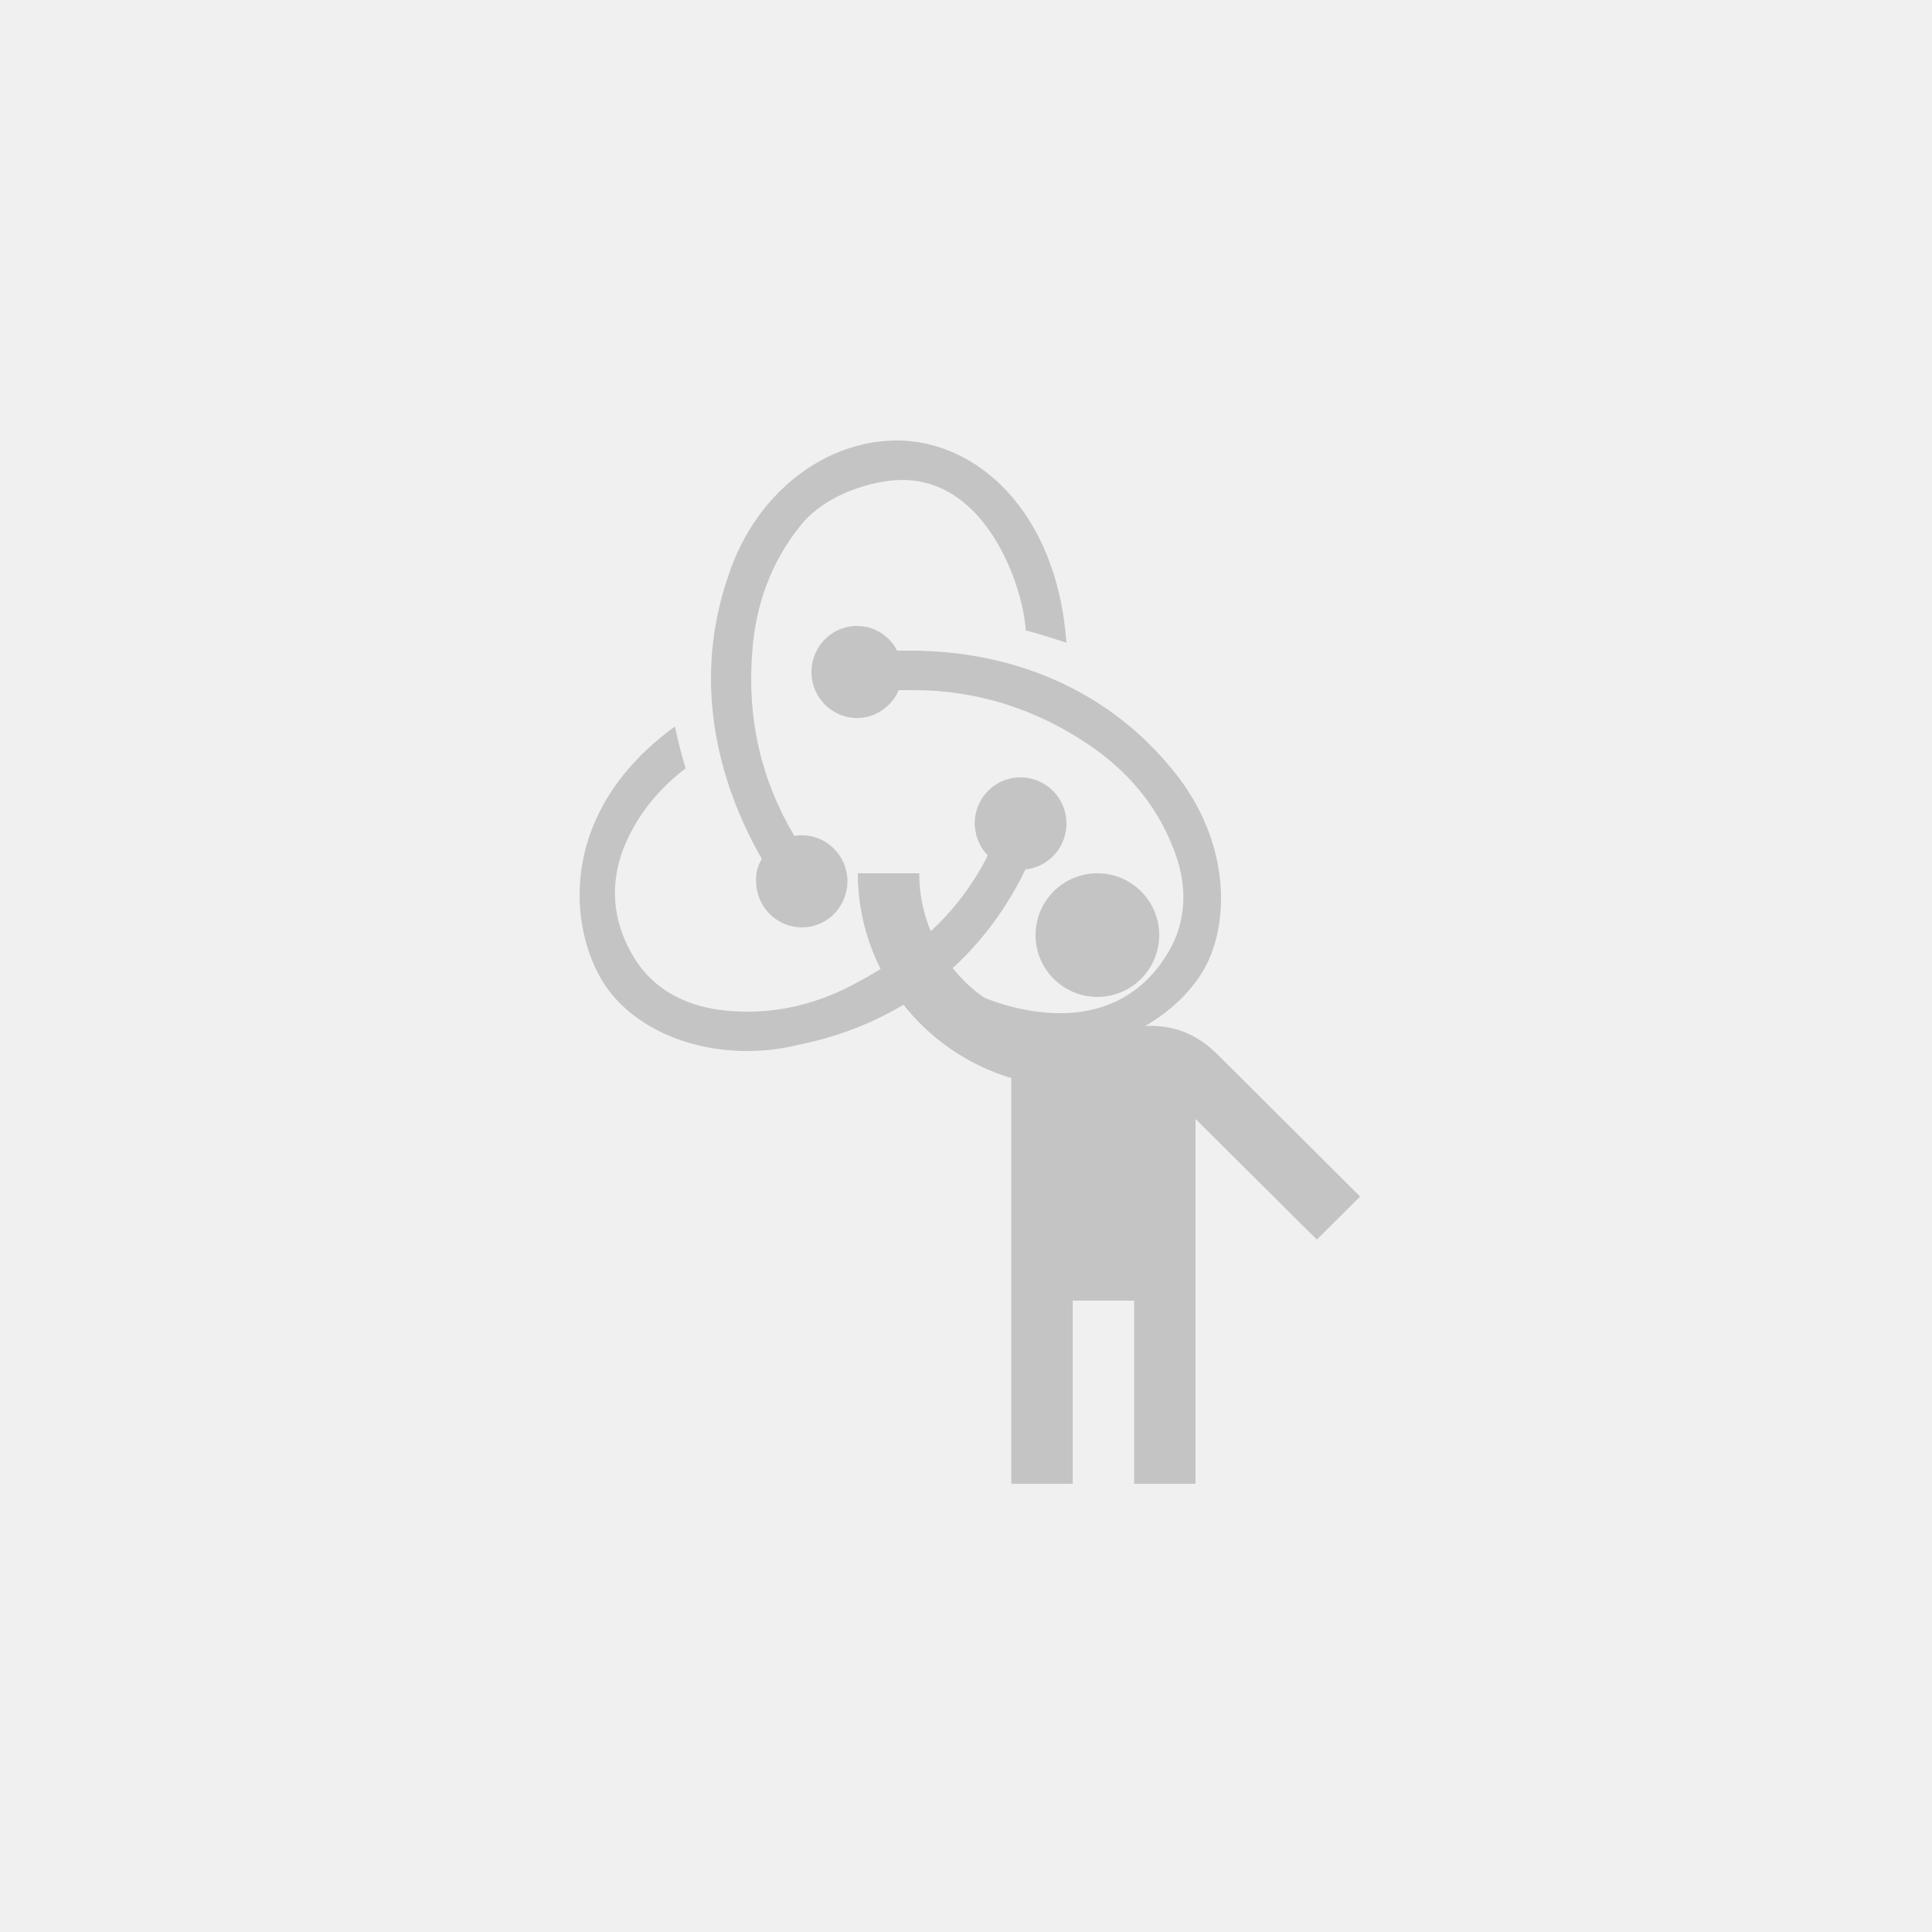
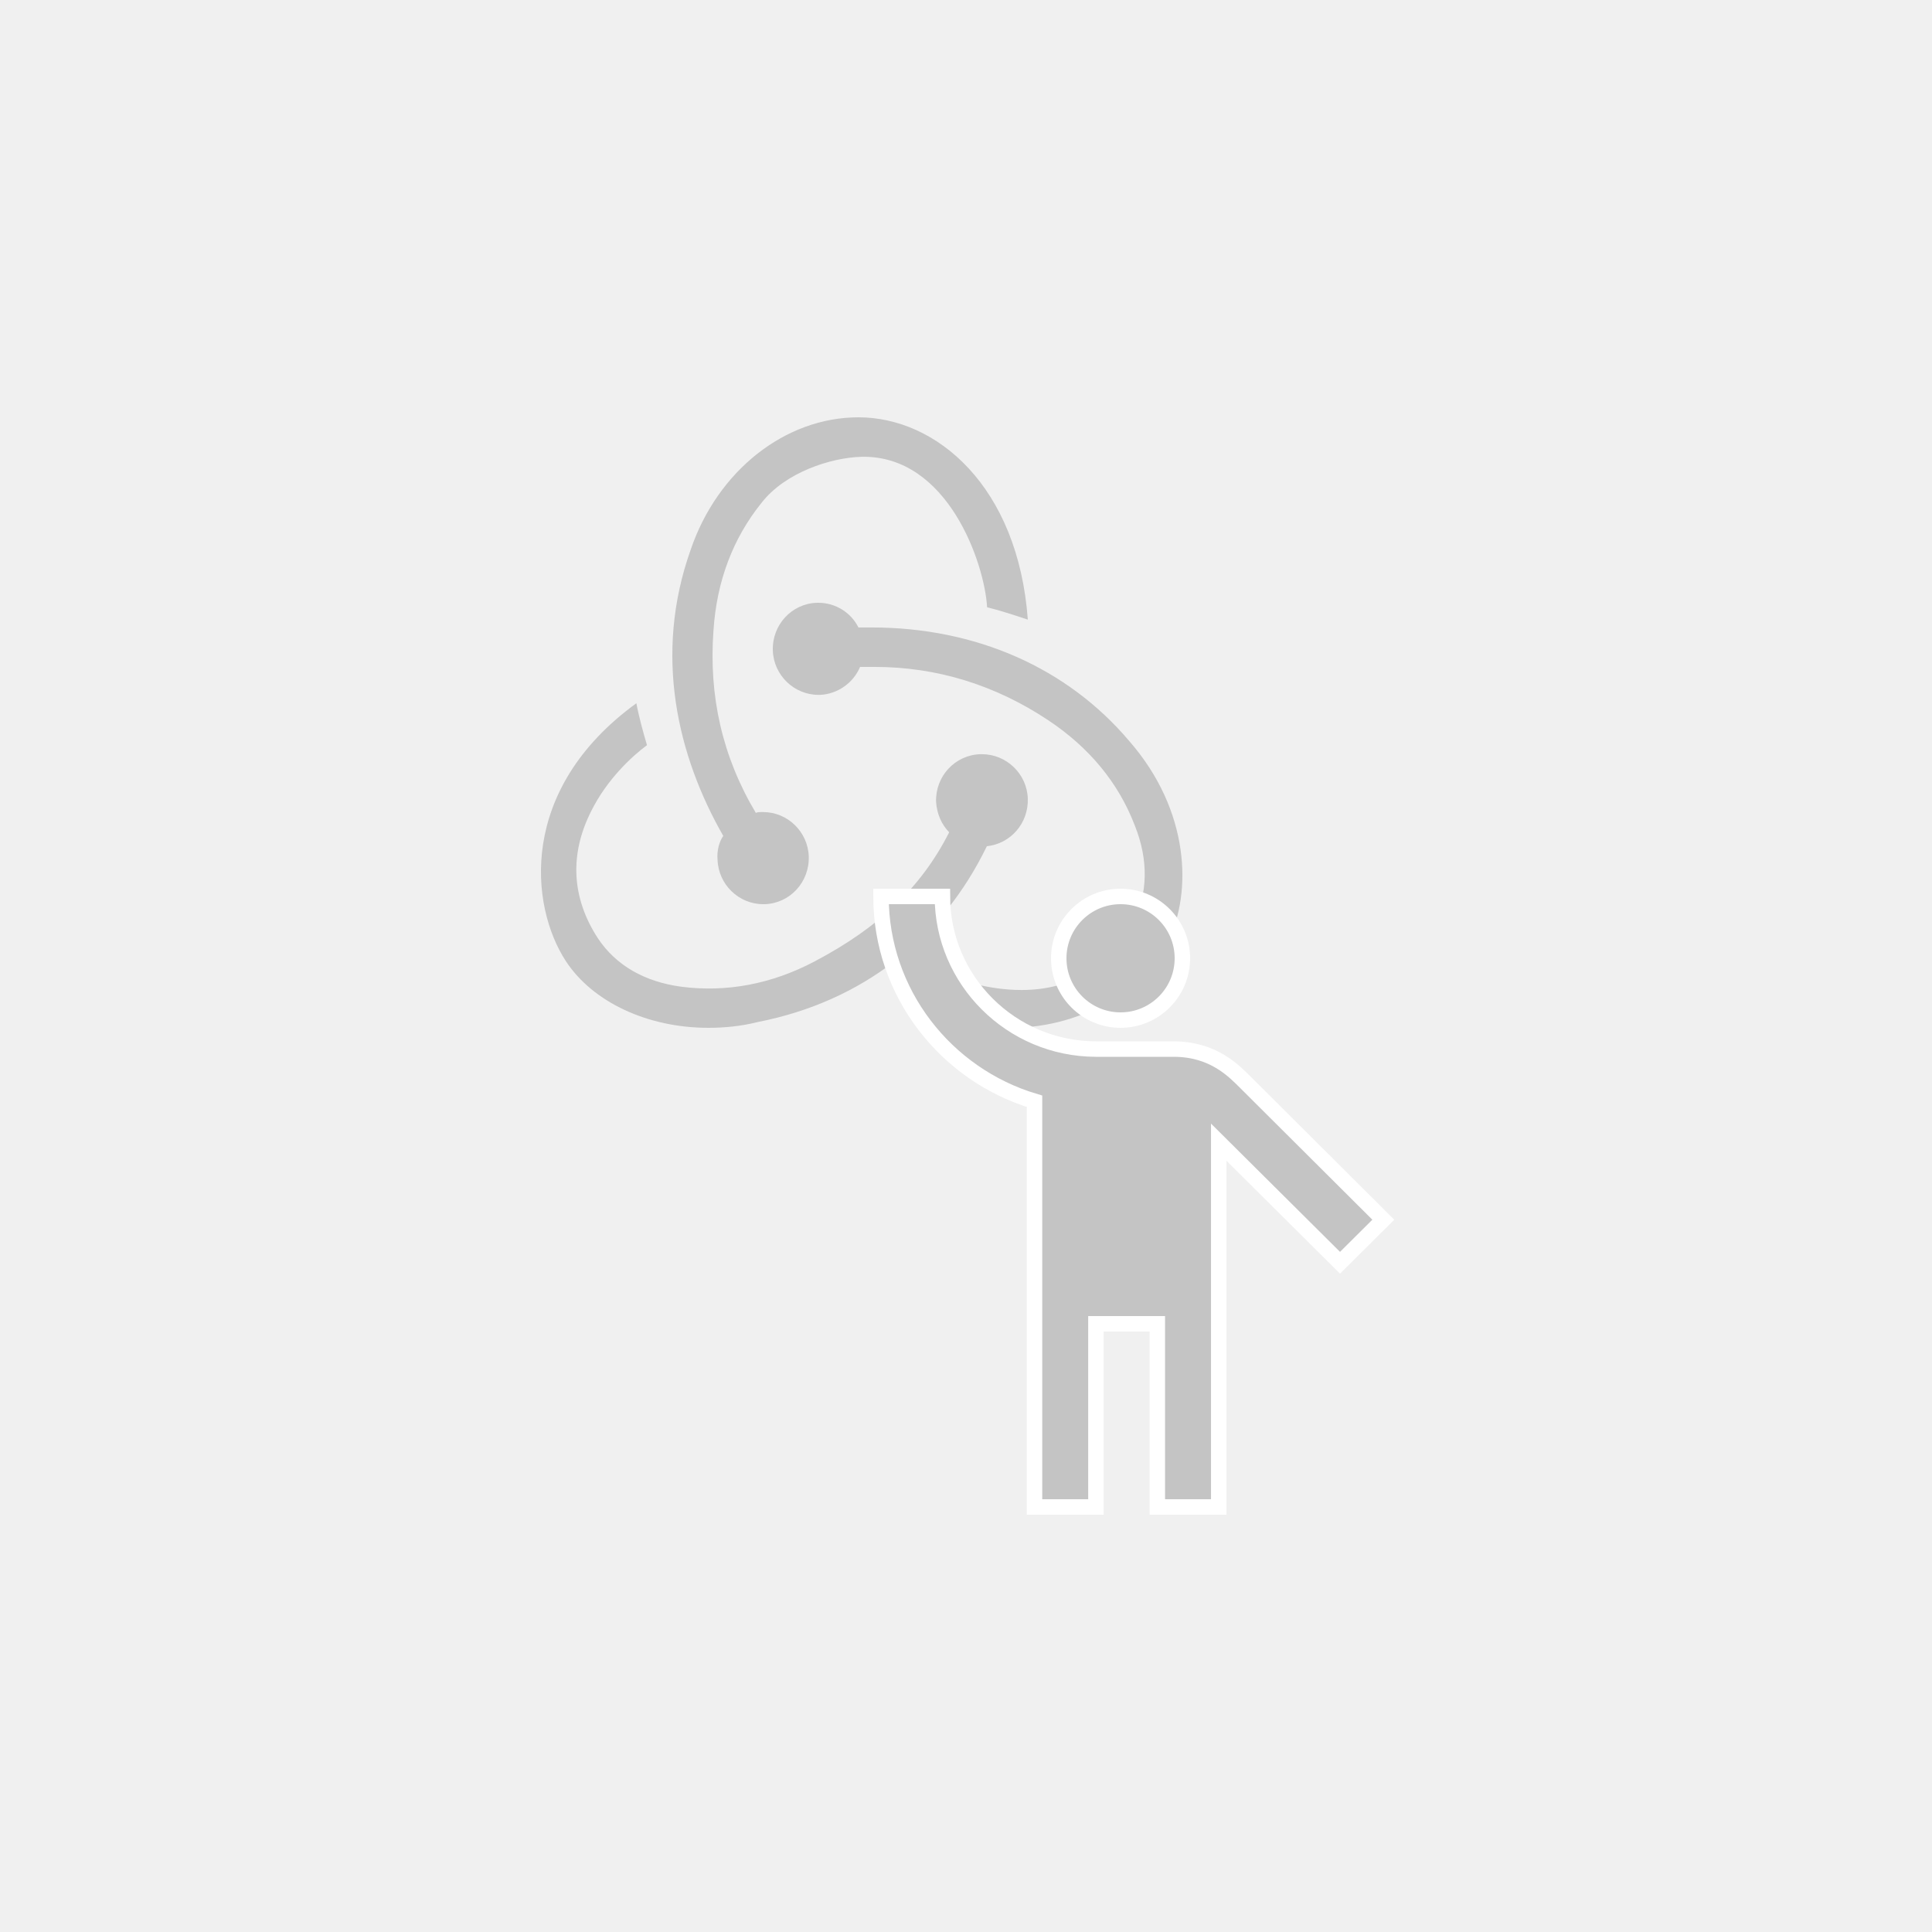
<svg xmlns="http://www.w3.org/2000/svg" width="250px" height="250px" viewBox="0 0 250 250" version="1.1">
  <g id="Page-1" stroke="none" stroke-width="1" fill="none" fill-rule="evenodd">
    <g id="rehydrate-ad" fill="#C4C4C4" fill-rule="nonzero">
-       <g id="redux-logo-svgrepo-com" transform="translate(75, 57)">
+       <g id="redux-logo-svgrepo-com" transform="translate(70, 54)">
        <path d="M57.698,55.501 C60.771,55.182 63.103,52.524 62.997,49.334 C62.891,46.144 60.241,43.592 57.062,43.592 L56.851,43.592 C53.565,43.699 51.022,46.463 51.128,49.759 C51.234,51.354 51.87,52.736 52.824,53.693 C49.221,60.818 43.711,66.028 35.445,70.387 C29.829,73.364 24.001,74.428 18.173,73.684 C13.404,73.046 9.696,70.919 7.364,67.41 C3.973,62.2 3.655,56.564 6.517,50.929 C8.53,46.888 11.709,43.911 13.722,42.422 C13.298,41.04 12.662,38.701 12.345,37 C-3.021,48.165 -1.431,63.263 3.232,70.387 C6.728,75.704 13.828,79 21.67,79 C23.789,79 25.908,78.787 28.028,78.256 C41.592,75.597 51.87,67.516 57.698,55.501 Z" id="Path" />
        <path d="M76.107,41.872 C68.089,32.404 56.273,27.192 42.769,27.192 L41.081,27.192 C40.131,25.277 38.127,24 35.911,24 L35.7,24 C32.43,24.106 29.898,26.872 30.003,30.17 C30.109,33.362 32.746,35.915 35.911,35.915 L36.122,35.915 C38.443,35.809 40.448,34.319 41.292,32.298 L43.191,32.298 C51.209,32.298 58.805,34.638 65.663,39.213 C70.938,42.723 74.736,47.298 76.846,52.83 C78.639,57.298 78.534,61.659 76.635,65.383 C73.681,71.021 68.722,74.106 62.181,74.106 C57.961,74.106 53.952,72.83 51.842,71.872 C50.681,72.936 48.571,74.638 47.094,75.702 C51.631,77.83 56.273,79 60.704,79 C70.832,79 78.323,73.362 81.172,67.723 C84.231,61.553 84.02,50.915 76.107,41.872 L76.107,41.872 Z" id="Path" />
        <path d="M22.851,57.253 C22.957,60.446 25.591,63 28.753,63 L28.963,63 C32.23,62.894 34.759,60.127 34.654,56.828 C34.548,53.635 31.914,51.081 28.753,51.081 L28.542,51.081 C28.331,51.081 28.015,51.081 27.804,51.187 C23.484,43.951 21.693,36.076 22.325,27.562 C22.746,21.177 24.854,15.643 28.542,11.067 C31.598,7.13 37.499,5.214 41.503,5.108 C52.673,4.895 57.415,18.942 57.731,24.583 C59.101,24.902 61.419,25.647 63,26.179 C61.735,8.939 51.198,0 41.082,0 C31.598,0 22.851,6.917 19.374,17.134 C14.527,30.755 17.688,43.845 23.589,54.167 C23.062,54.912 22.746,56.083 22.851,57.254 L22.851,57.253 Z" id="Path" />
      </g>
-       <g id="blokey" transform="translate(111, 113)">
+       <g id="blokey" transform="translate(114, 116)" stroke="#FFFFFF" stroke-width="2">
        <circle id="Oval" cx="31" cy="8" r="8" />
        <path d="M47.24,24.134 C45.691,22.594 43.029,19.75 37.864,19.75 C37.029,19.75 32.222,19.75 27.772,19.75 C16.846,19.71 7.946,10.863 7.946,0 L0,0 C0,12.482 8.383,23.068 19.866,26.505 L19.866,79 L27.812,79 L27.812,55.3 L35.758,55.3 L35.758,79 L43.704,79 L43.704,31.797 L59.398,47.4 L65,41.831 L47.24,24.134 Z" id="Path" />
      </g>
    </g>
  </g>
</svg>
